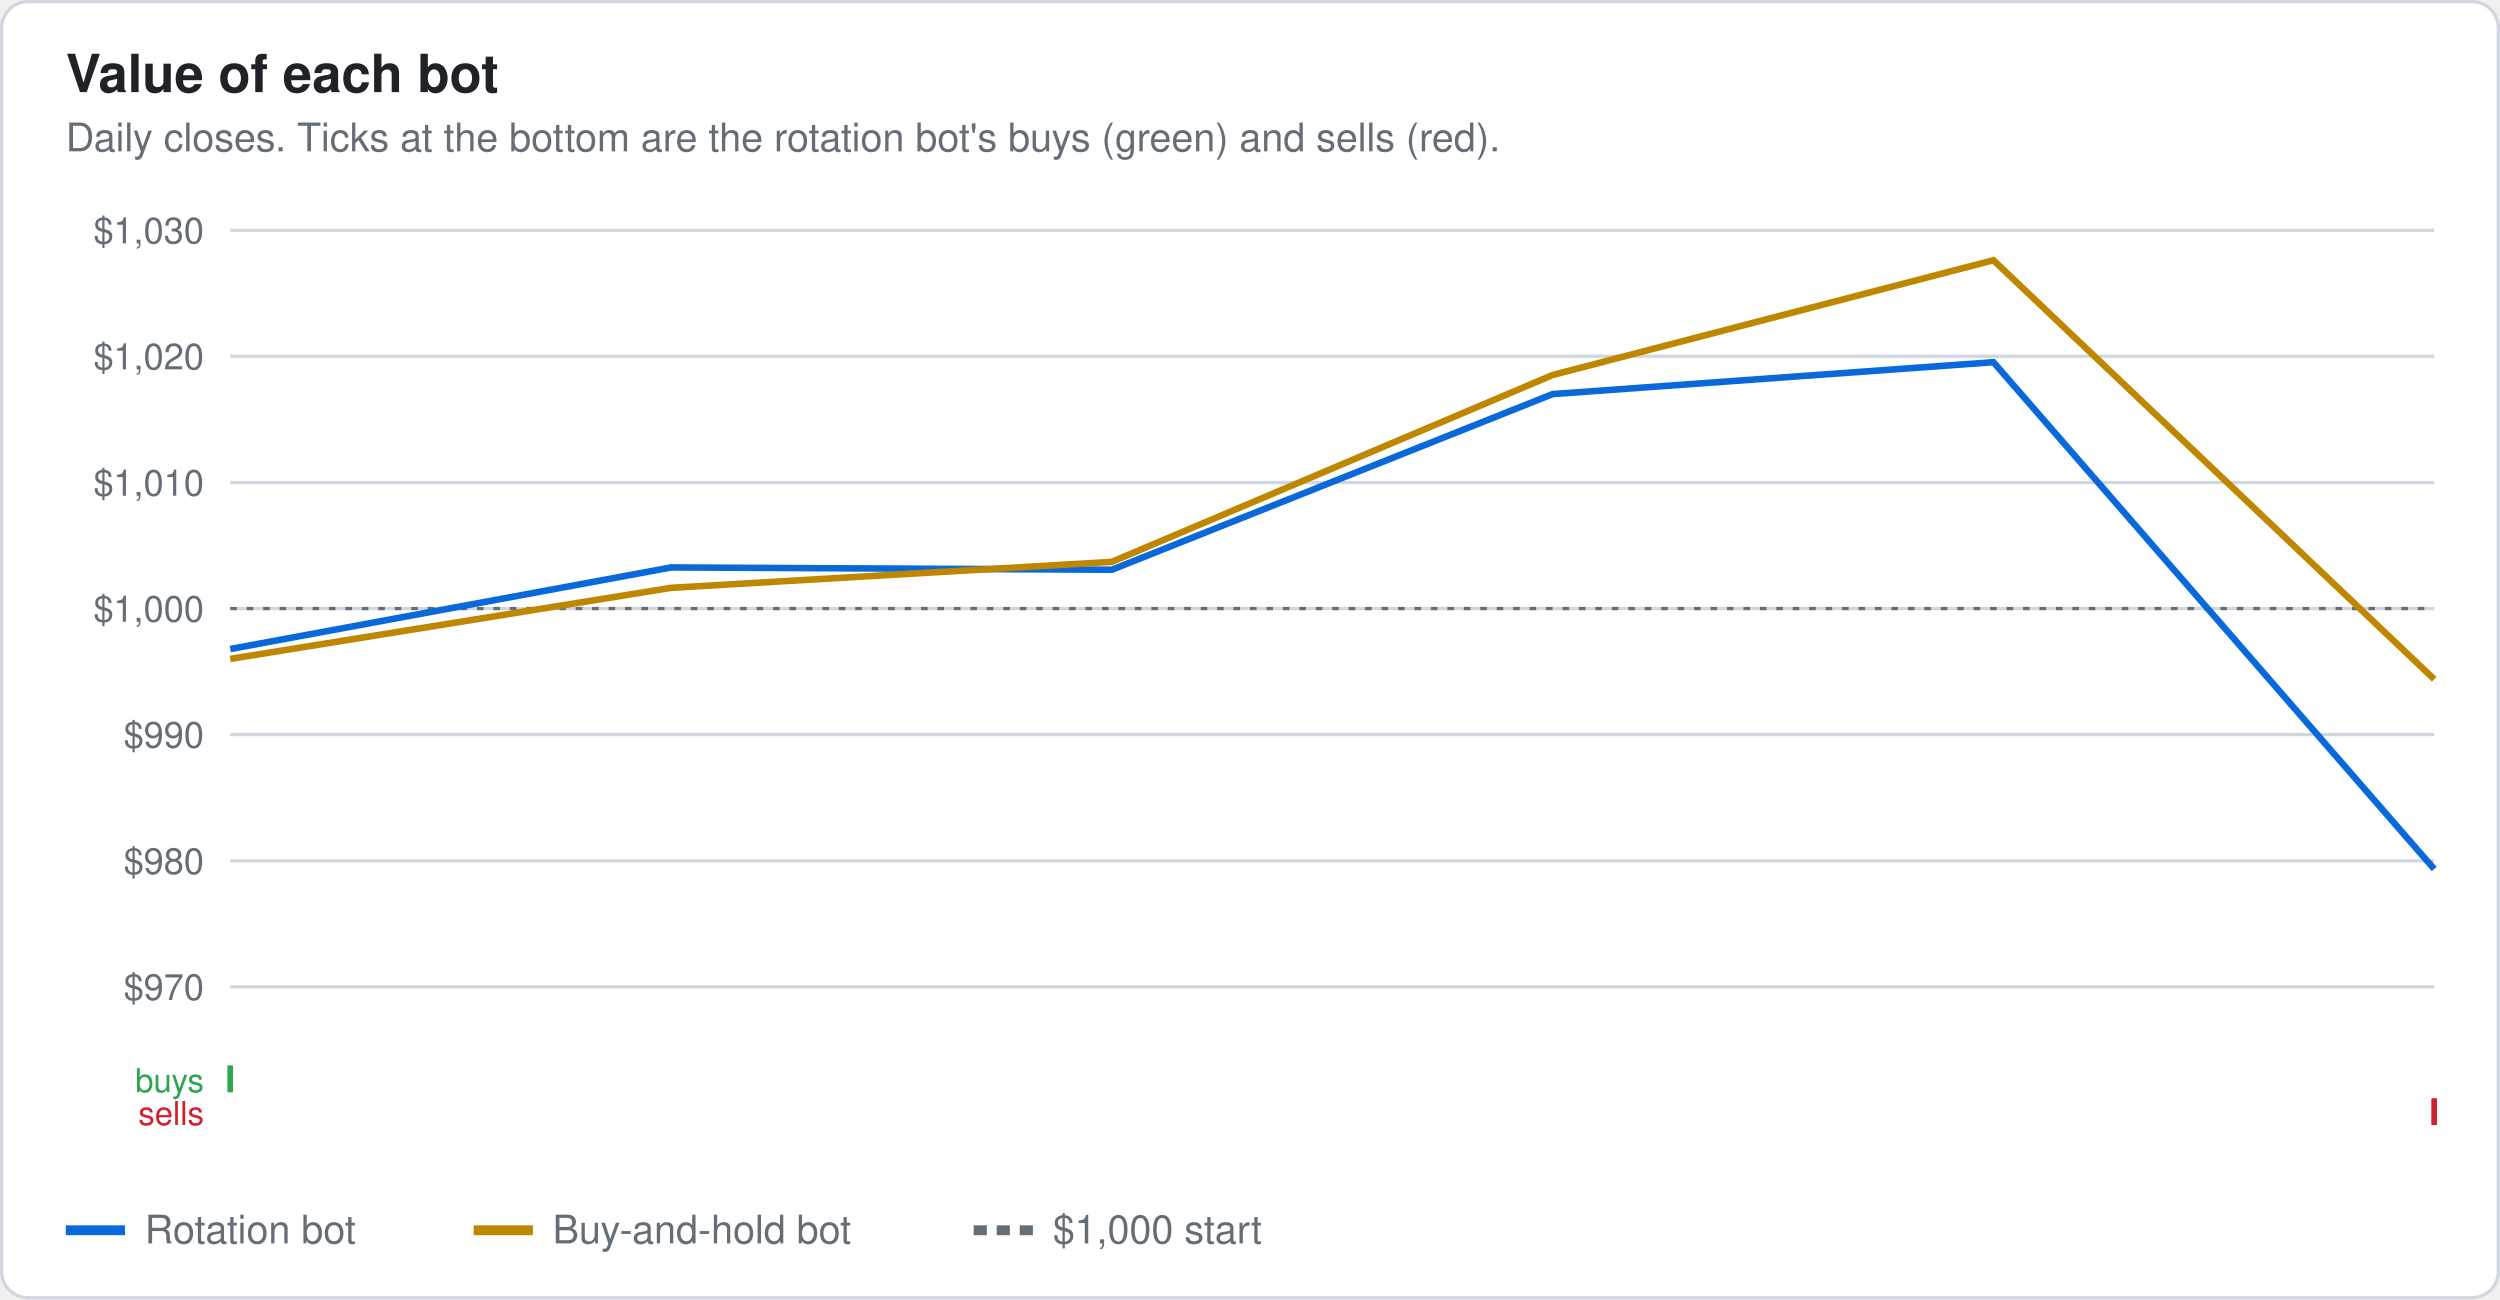
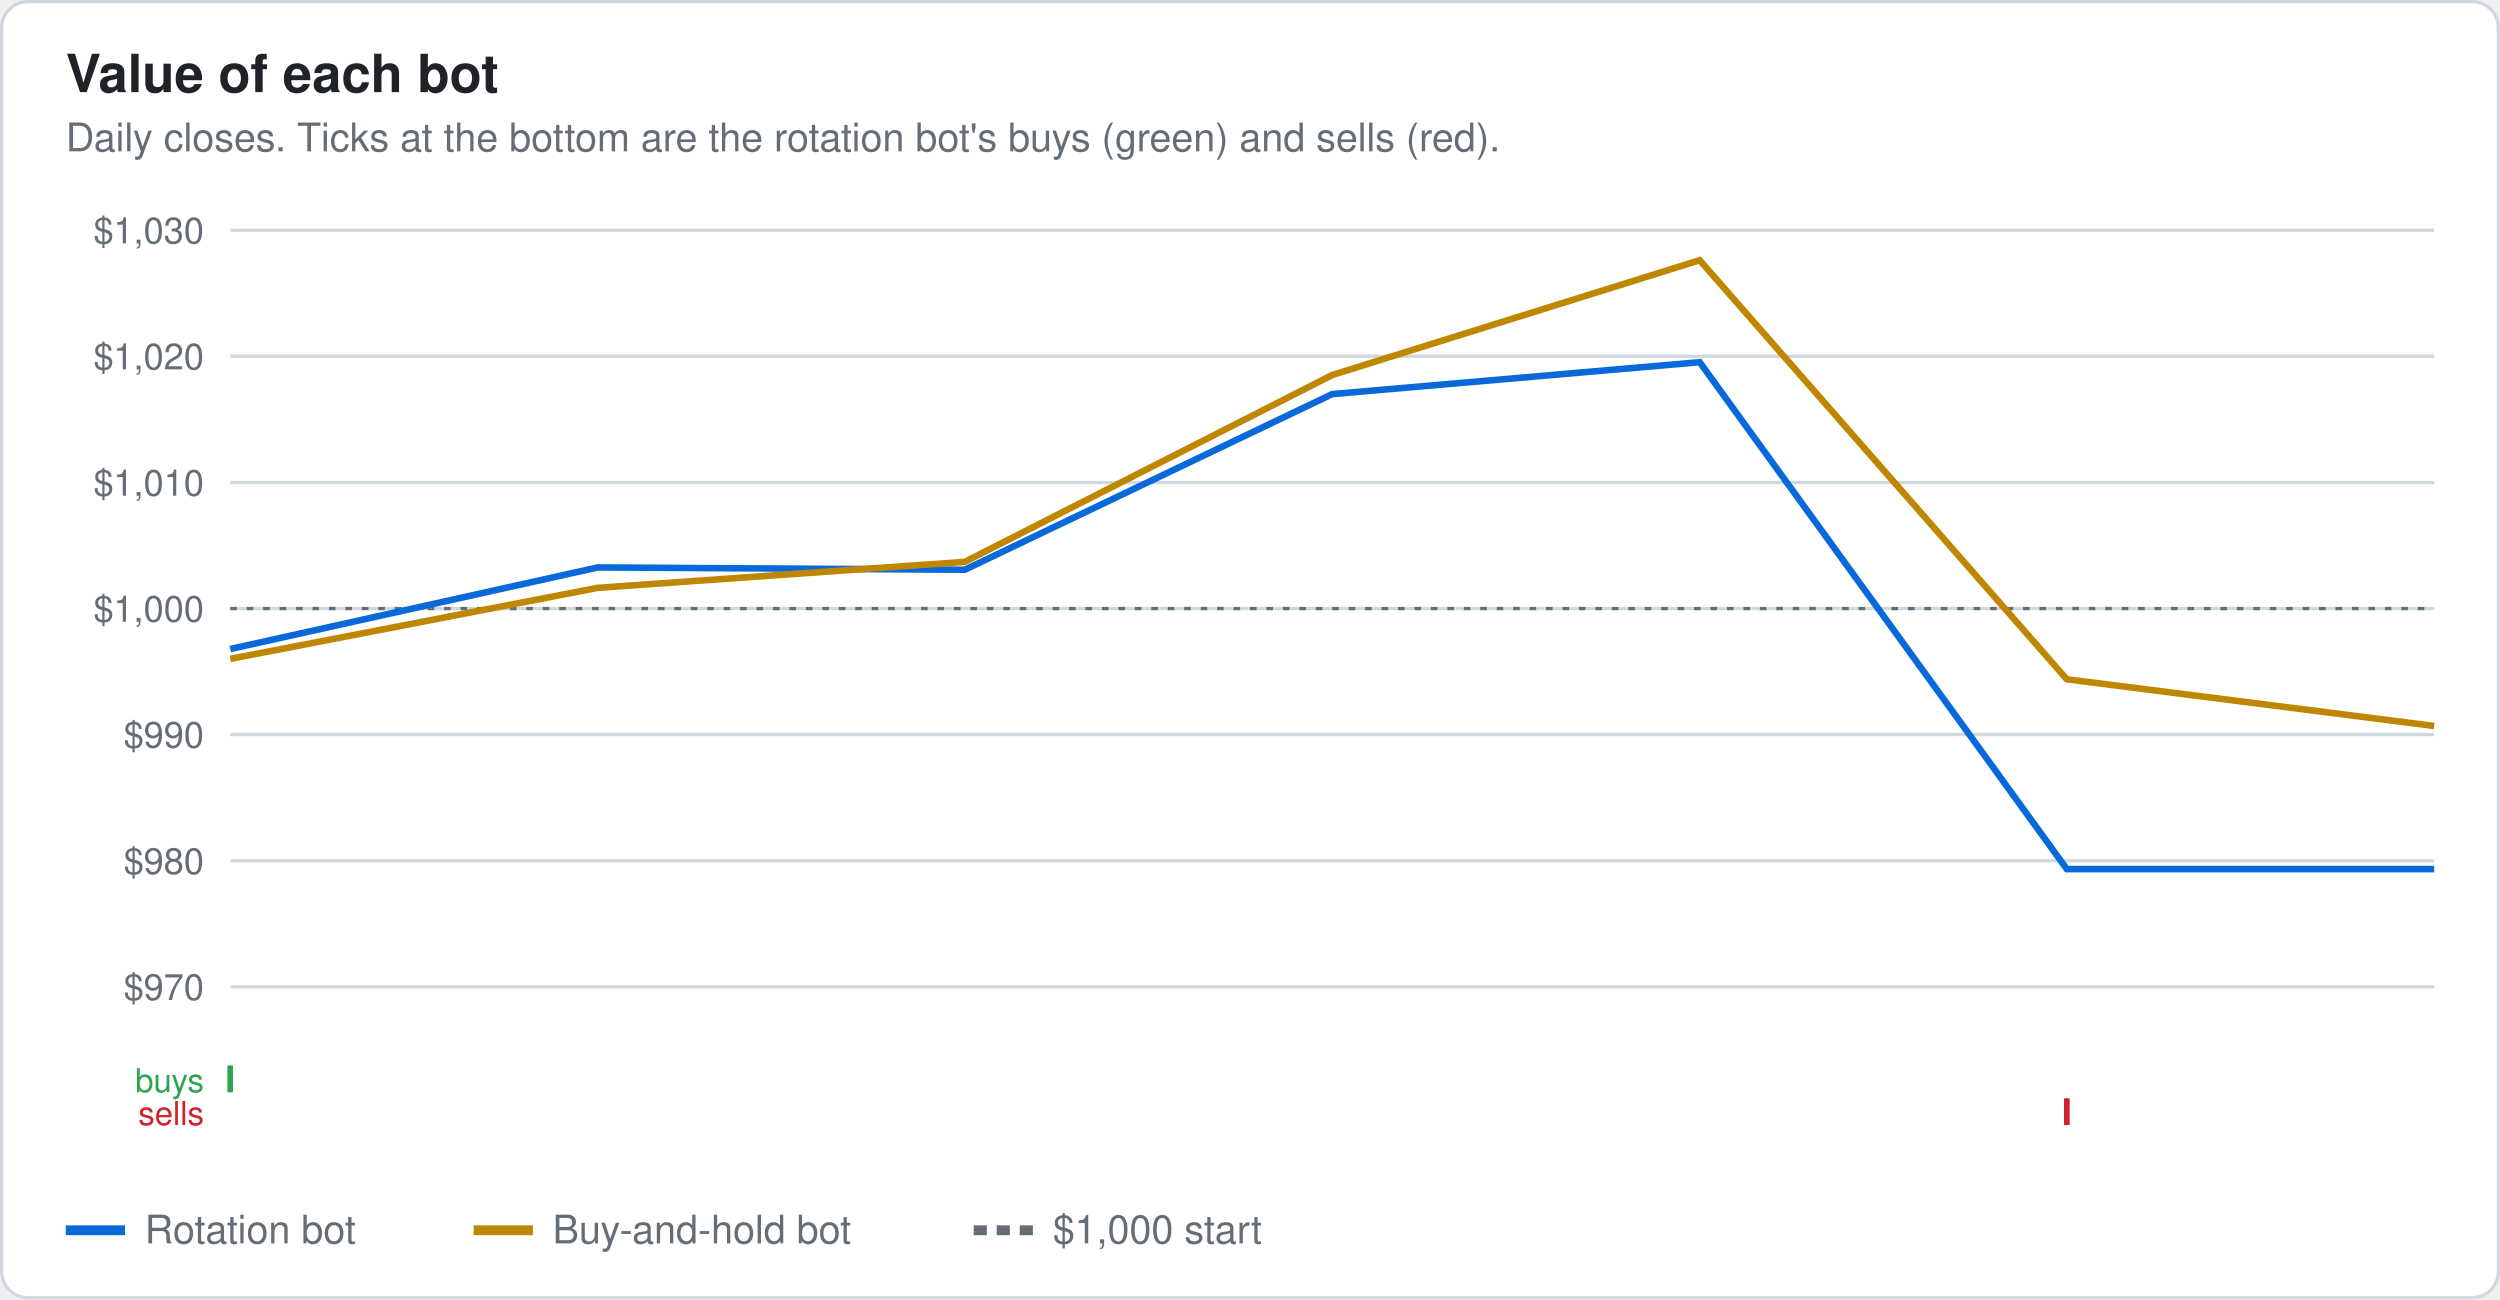
<svg xmlns="http://www.w3.org/2000/svg" width="760" height="395" viewBox="0 0 760 395" font-family="Helvetica, Arial, sans-serif">
  <rect x="0.5" y="0.5" width="759" height="394" rx="8" fill="#ffffff" stroke="#d0d7de" />
  <text x="20" y="28" font-size="16" font-weight="bold" fill="#1f2328">Value of each bot</text>
  <text x="20" y="46" font-size="12" fill="#656d76">Daily closes. Ticks at the bottom are the rotation bot's buys (green) and sells (red).</text>
  <line x1="70" y1="300.0" x2="740" y2="300.0" stroke="#d0d7de" />
  <text x="62" y="304.0" font-size="11" text-anchor="end" fill="#656d76">$970</text>
  <line x1="70" y1="261.7" x2="740" y2="261.7" stroke="#d0d7de" />
  <text x="62" y="265.7" font-size="11" text-anchor="end" fill="#656d76">$980</text>
  <line x1="70" y1="223.3" x2="740" y2="223.3" stroke="#d0d7de" />
  <text x="62" y="227.3" font-size="11" text-anchor="end" fill="#656d76">$990</text>
  <line x1="70" y1="185.0" x2="740" y2="185.0" stroke="#d0d7de" />
  <text x="62" y="189.0" font-size="11" text-anchor="end" fill="#656d76">$1,000</text>
  <line x1="70" y1="146.7" x2="740" y2="146.7" stroke="#d0d7de" />
  <text x="62" y="150.7" font-size="11" text-anchor="end" fill="#656d76">$1,010</text>
  <line x1="70" y1="108.3" x2="740" y2="108.3" stroke="#d0d7de" />
  <text x="62" y="112.3" font-size="11" text-anchor="end" fill="#656d76">$1,020</text>
  <line x1="70" y1="70.0" x2="740" y2="70.0" stroke="#d0d7de" />
  <text x="62" y="74.0" font-size="11" text-anchor="end" fill="#656d76">$1,030</text>
  <line x1="70" y1="185.0" x2="740" y2="185.0" stroke="#656d76" stroke-dasharray="2 3" />
-   <polyline points="70.0,197.3 204.0,172.5 338.0,173.2 472.0,119.8 606.0,110.1 740.0,264.2" fill="none" stroke="#0969da" stroke-width="2" />
-   <polyline points="70.0,200.3 204.0,178.7 338.0,170.8 472.0,114.0 606.0,79.1 740.0,206.5" fill="none" stroke="#bf8700" stroke-width="2" />
+   <polyline points="70.0,197.3 181.7,172.5 293.3,173.2 405.0,119.8 516.7,110.1 628.3,264.2 740.0,264.2" fill="none" stroke="#0969da" stroke-width="2" />
+   <polyline points="70.0,200.3 181.7,178.7 293.3,170.8 405.0,114.0 516.7,79.1 628.3,206.5 740.0,220.7" fill="none" stroke="#bf8700" stroke-width="2" />
  <line x1="70.0" y1="324" x2="70.0" y2="332" stroke="#2da44e" stroke-width="1.5" />
  <line x1="70.0" y1="324" x2="70.0" y2="332" stroke="#2da44e" stroke-width="1.5" />
  <line x1="70.0" y1="324" x2="70.0" y2="332" stroke="#2da44e" stroke-width="1.5" />
  <line x1="70.0" y1="324" x2="70.0" y2="332" stroke="#2da44e" stroke-width="1.5" />
-   <line x1="740.0" y1="334" x2="740.0" y2="342" stroke="#cf222e" stroke-width="1.5" />
-   <line x1="740.0" y1="334" x2="740.0" y2="342" stroke="#cf222e" stroke-width="1.5" />
-   <line x1="740.0" y1="334" x2="740.0" y2="342" stroke="#cf222e" stroke-width="1.5" />
-   <line x1="740.0" y1="334" x2="740.0" y2="342" stroke="#cf222e" stroke-width="1.5" />
+   <line x1="628.3" y1="334" x2="628.3" y2="342" stroke="#cf222e" stroke-width="1.5" />
+   <line x1="628.3" y1="334" x2="628.3" y2="342" stroke="#cf222e" stroke-width="1.5" />
+   <line x1="628.3" y1="334" x2="628.3" y2="342" stroke="#cf222e" stroke-width="1.5" />
+   <line x1="628.3" y1="334" x2="628.3" y2="342" stroke="#cf222e" stroke-width="1.5" />
  <text x="62" y="332" font-size="10" text-anchor="end" fill="#2da44e">buys</text>
  <text x="62" y="342" font-size="10" text-anchor="end" fill="#cf222e">sells</text>
  <line x1="20" y1="374" x2="38" y2="374" stroke="#0969da" stroke-width="3" />
  <text x="44" y="378" font-size="12" fill="#656d76">Rotation bot</text>
  <line x1="144" y1="374" x2="162" y2="374" stroke="#bf8700" stroke-width="3" />
  <text x="168" y="378" font-size="12" fill="#656d76">Buy-and-hold bot</text>
  <line x1="296" y1="374" x2="314" y2="374" stroke="#656d76" stroke-width="3" stroke-dasharray="4 3" />
  <text x="320" y="378" font-size="12" fill="#656d76">$1,000 start</text>
</svg>
